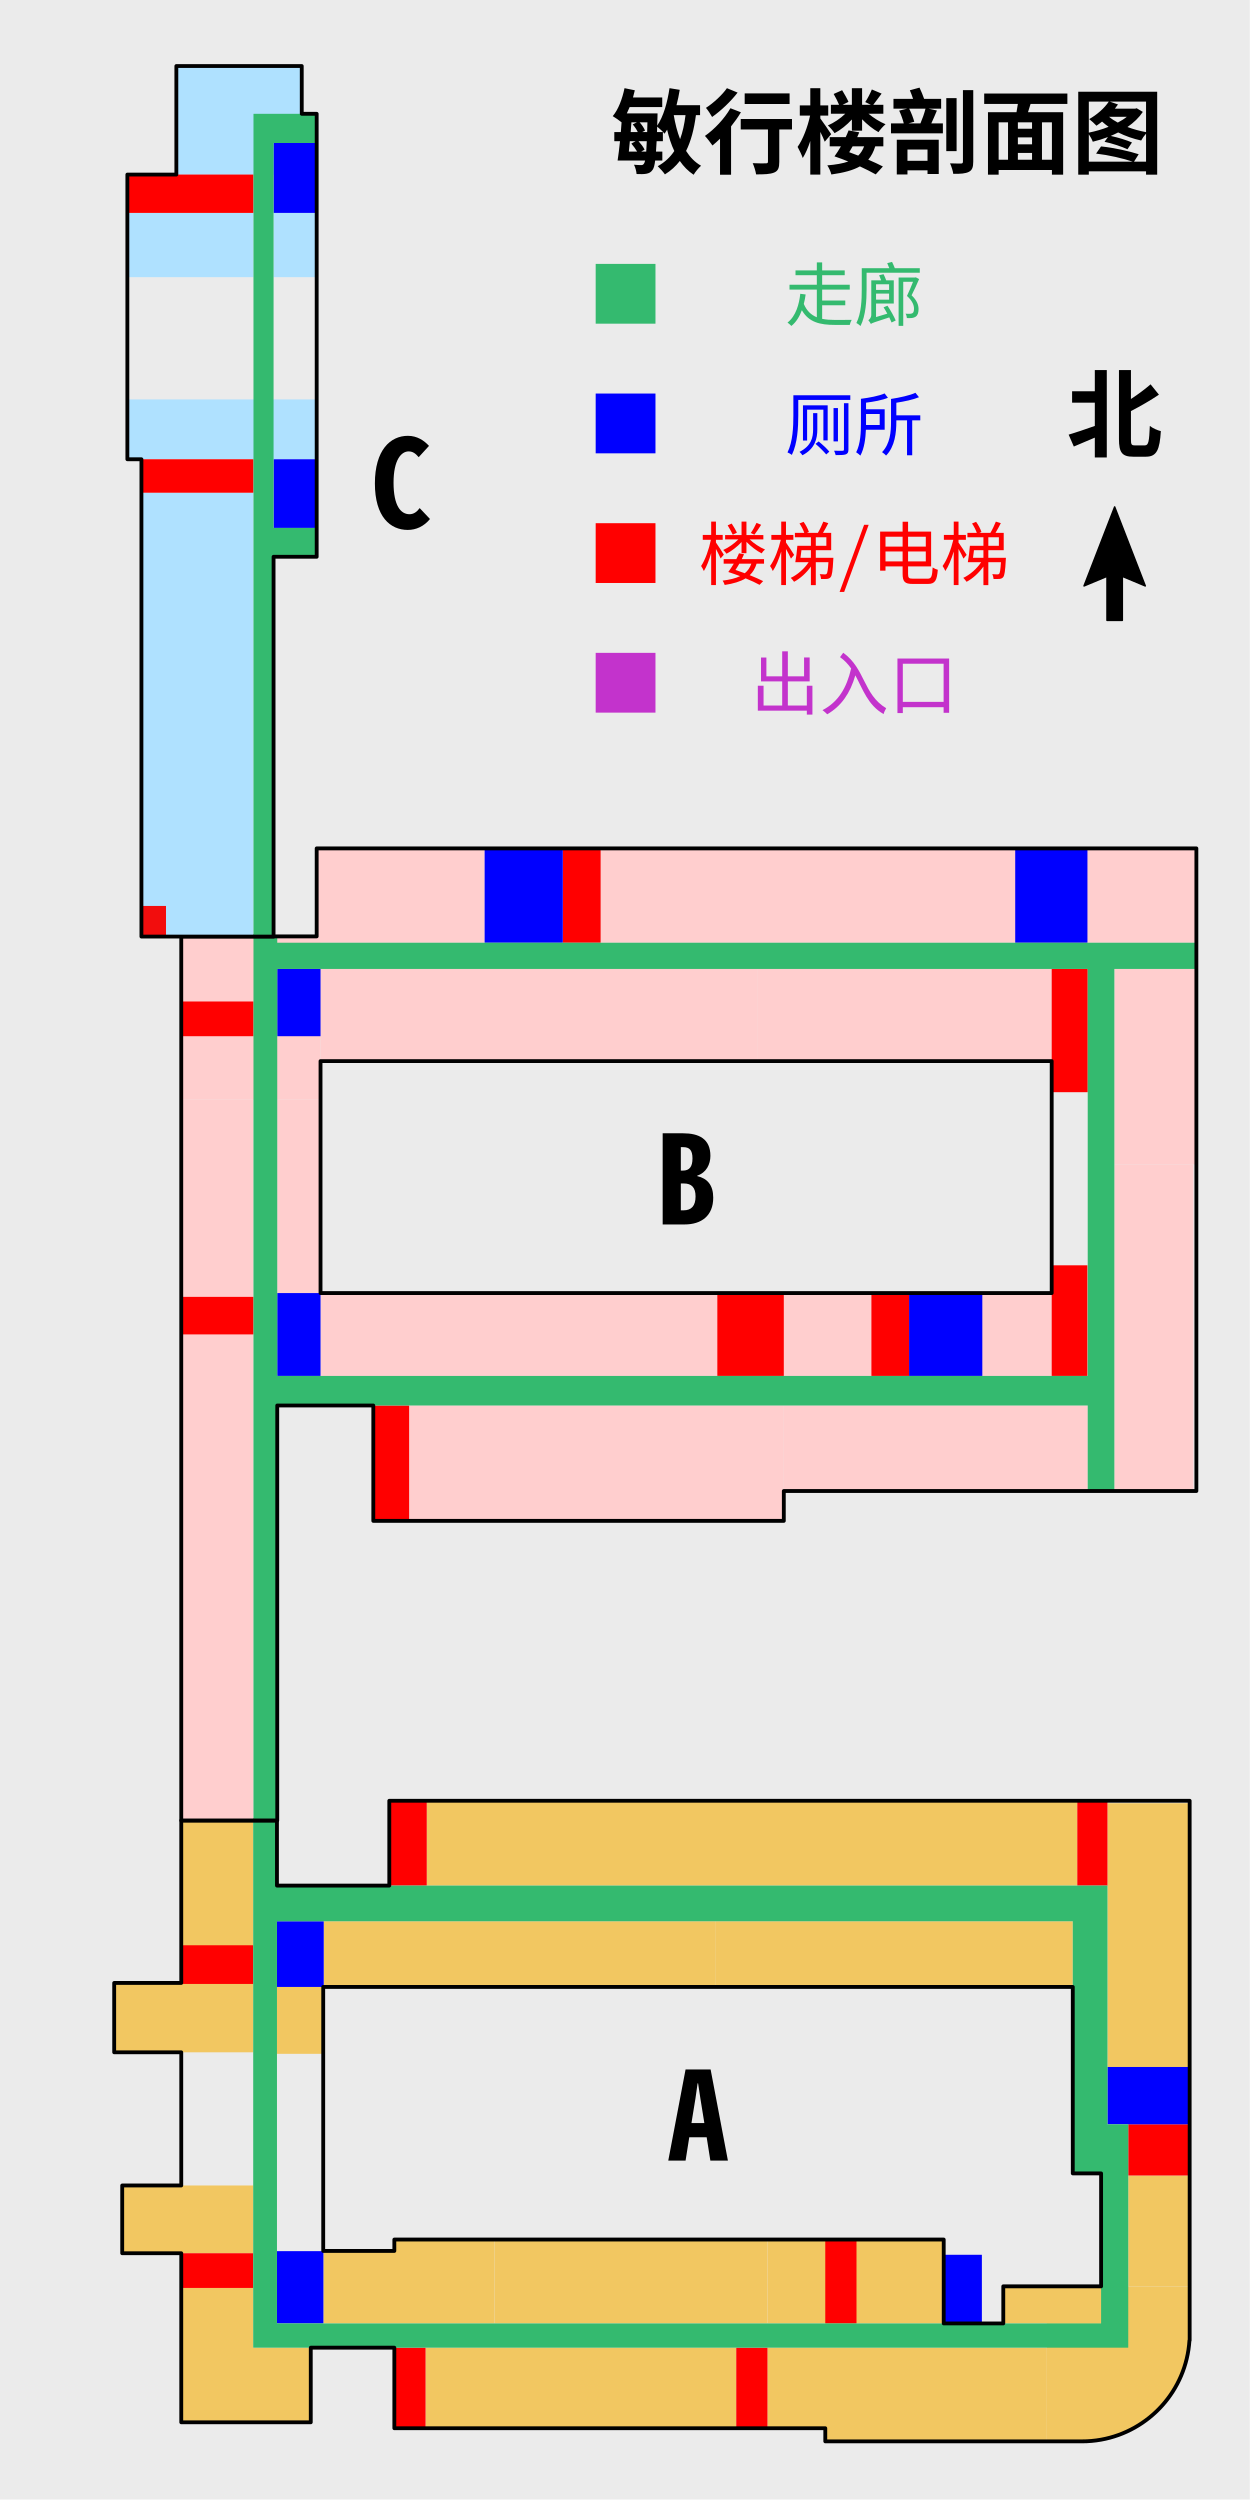
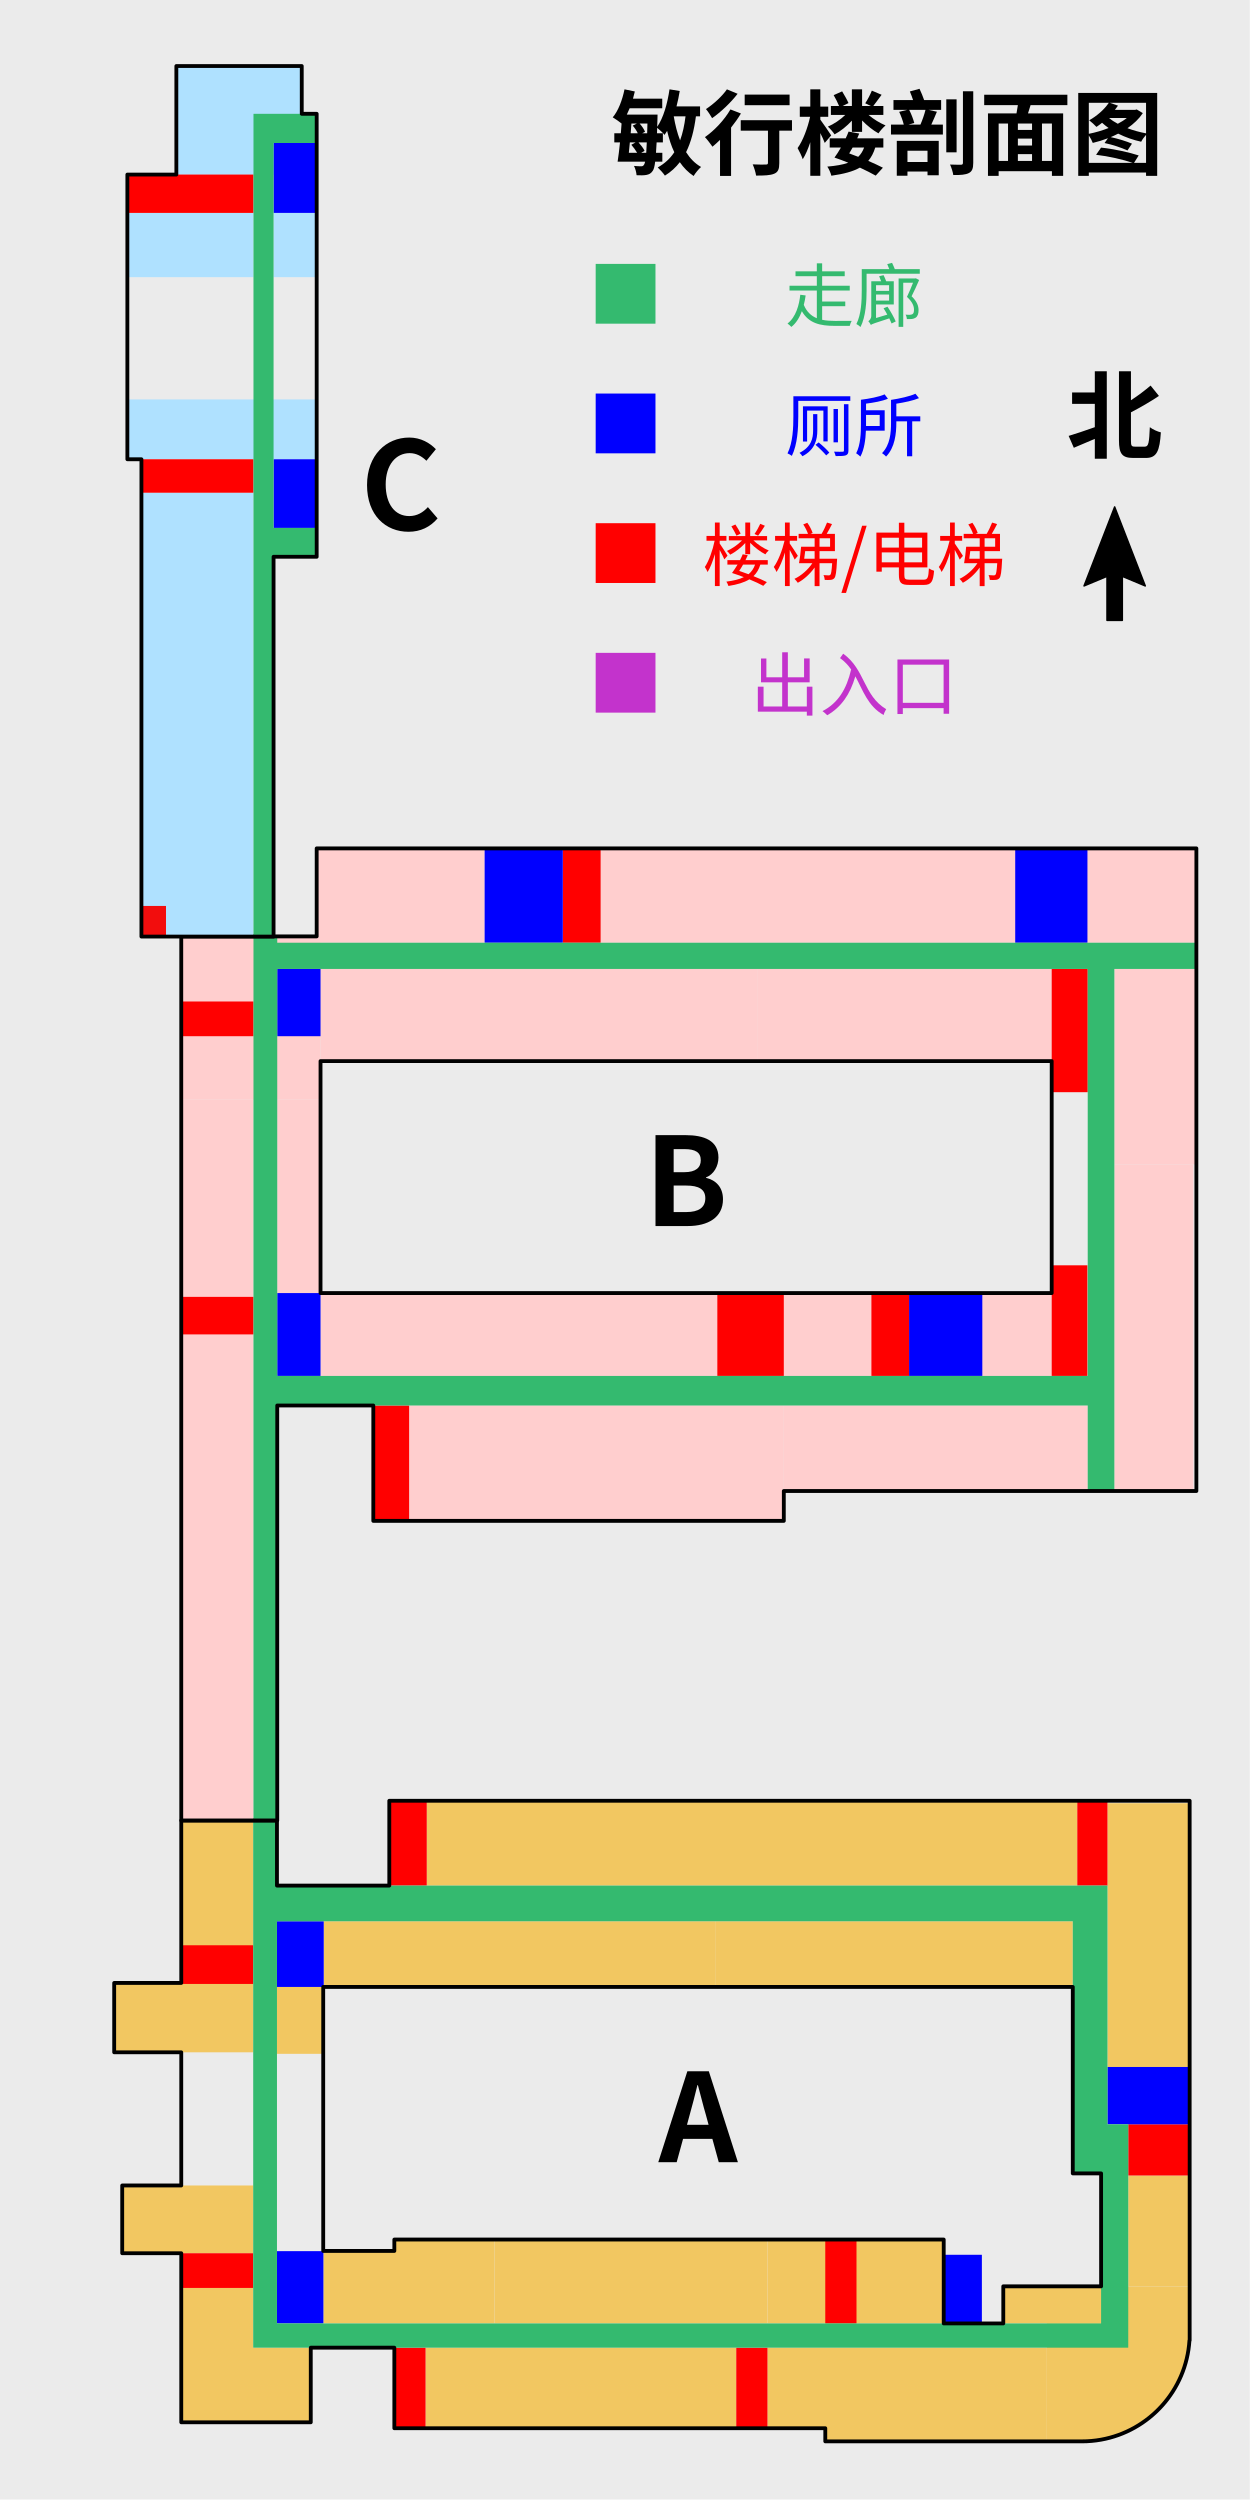
<svg xmlns="http://www.w3.org/2000/svg" width="100%" height="100%" viewBox="0 0 2717 5434" version="1.1" xml:space="preserve" style="fill-rule:evenodd;clip-rule:evenodd;stroke-linecap:round;stroke-linejoin:round;stroke-miterlimit:1.5;">
  <rect id="背景" x="0" y="-0" width="2716.53" height="5433.07" style="fill:#ebebeb;" />
  <g id="A">
    <g id="_3-4层">
      <rect id="zone-12x54-12x56" x="602.015" y="4318.82" width="100.528" height="145.395" style="fill:#f2c761;" />
      <rect id="zone-12x45-12x53" x="703.662" y="4176.07" width="852.295" height="142.75" style="fill:#f2c761;" />
      <rect id="zone-12x26-12x44" x="1555.96" y="4176.07" width="775.836" height="142.75" style="fill:#f2c761;" />
      <rect id="zone-12x24-12x29" x="2407.17" y="3919.47" width="178.68" height="573.308" style="fill:#f2c761;" />
      <rect id="zone-12x05-12x23" x="927.583" y="3914.16" width="1414.03" height="184.355" style="fill:#f2c761;" />
      <path id="zone-12x01-12x04" d="M550.361,4460.89l-302.165,0l-0,-150.758l145.788,-0l-0,-353.198l156.377,0l0,503.956Z" style="fill:#f2c761;" />
      <path id="zone-11x44-11x52" d="M1793.83,5278.01l-125.653,0l-0,-175.093l607.33,-0l0,203.645l-481.677,-0l0,-28.552Z" style="fill:#f2c761;" />
      <path id="zone-11x41-11x43" d="M2393.35,4969.56l192.499,-0l0,117.649l-0.461,-0c-6.782,108.509 -87.611,197.083 -192.496,215.728c-13.373,2.377 -27.137,3.618 -41.189,3.618l-76.193,-0l0,-256.354l117.84,0l-0,-80.641Z" style="fill:#f2c761;" />
      <rect id="zone-11x37-11x40" x="2452.35" y="4728.68" width="133.502" height="240.884" style="fill:#f2c761;" />
      <rect id="zone-11x34-11x36" x="2182.38" y="4969.56" width="210.969" height="80.641" style="fill:#f2c761;" />
      <rect id="zone-11x30-11x33" x="1668.18" y="4867.87" width="383.08" height="182.338" style="fill:#f2c761;" />
      <path id="zone-11x23-11x29" d="M1074.74,5050.2l-371.811,0l-0,-157.101l154.194,-0l-0,-25.237l217.617,0l0,182.338Z" style="fill:#f2c761;" />
      <rect id="zone-11x16-11x22" x="1074.74" y="4867.87" width="593.434" height="182.338" style="fill:#f2c761;" />
      <rect id="zone-11x06-11x15" x="924.973" y="5102.91" width="675.356" height="175.094" style="fill:#f2c761;" />
      <path id="zone-11x03-11x05" d="M675.492,5265.11l-281.508,-0l-0,-292.037l156.377,-0l0,129.845l125.131,-0l0,162.192Z" style="fill:#f2c761;" />
      <rect id="zone-11x01-11x02" x="265.637" y="4750.35" width="284.724" height="147.301" style="fill:#f2c761;" />
    </g>
    <g id="图标">
      <g id="楼梯">
        <rect x="846.166" y="3914.16" width="81.417" height="184.355" style="fill:#f00;" />
        <rect x="393.984" y="4228.22" width="156.377" height="84.072" style="fill:#f00;" />
        <rect x="857.126" y="5102.91" width="67.847" height="175.094" style="fill:#f00;" />
        <rect x="1600.33" y="5102.91" width="67.847" height="175.094" style="fill:#f00;" />
        <rect x="393.984" y="4897.65" width="156.377" height="75.42" style="fill:#f00;" />
        <rect x="2341.61" y="3914.16" width="65.552" height="184.355" style="fill:#f00;" />
        <rect x="2452.35" y="4617.38" width="133.502" height="111.294" style="fill:#f00;" />
        <rect x="1793.83" y="4867.87" width="67.847" height="182.338" style="fill:#f00;" />
      </g>
      <g id="厕所">
        <rect x="2407.17" y="4492.78" width="178.68" height="124.603" style="fill:#00f;" />
        <rect x="602.015" y="4893.1" width="100.917" height="157.101" style="fill:#00f;" />
        <rect x="602.015" y="4176.07" width="101.647" height="142.75" style="fill:#00f;" />
        <rect x="2051.26" y="4900.99" width="82.934" height="149.217" style="fill:#00f;" />
      </g>
      <path id="_3-4" d="M2452.35,5102.91l-1901.98,-0l0,-1145.98l51.654,0l-0,141.582l1805.15,-0l0,518.867l45.179,0l-0,485.529Zm-1850.33,-926.844l-0,874.135l1791.33,0l-0,-324.264l-61.553,0l-0,-549.871l-1729.78,-0Z" style="fill:#34ba6f;" />
    </g>
    <path id="_3-4轮廓" d="M265.637,4750.35l128.347,0l-0,-289.456l-145.788,0l-0,-150.758l145.788,-0l-0,-353.198l208.031,0l-0,141.582l244.151,-0l0,-184.355l1739.68,0l0,1173.05l-0.461,-0c-6.782,108.509 -87.611,197.083 -192.496,215.728c-13.373,2.377 -27.137,3.618 -41.189,3.618l-557.87,-0l0,-28.552l-936.704,0l-0,-175.093l-181.634,-0l0,162.192l-281.508,-0l-0,-367.457l-128.347,-0l-0,-147.301Zm2066.16,-26.244l-0,-405.284l-1629.25,-0l-0,573.814l154.583,-0l-0,-24.767l1194.13,0l0,182.338l129.475,0l0,-80.641l212.616,-0l-0,-245.46l-61.553,0Z" style="fill:none;stroke:#000;stroke-width:8.33px;" />
  </g>
  <g id="B">
    <g id="房间3-4F">
      <rect id="zone-22x52-22x63" x="696.699" y="2101.47" width="948.987" height="205.051" style="fill:#ffcece;" />
      <rect id="zone-22x45-22x51" x="1645.69" y="2101.47" width="640.278" height="204.949" style="fill:#ffcece;" />
      <rect id="zone-22x42-22x45" x="1703.7" y="2810.63" width="582.265" height="180.085" style="fill:#ffcece;" />
      <rect id="zone-22x34-22x41" x="1703.7" y="3054.98" width="660.565" height="185.865" style="fill:#ffcece;" />
      <rect id="zone-22x27-22x33" x="2422.14" y="2531.14" width="171.828" height="709.696" style="fill:#ffcece;" />
      <rect id="zone-22x23-22x26" x="2422.14" y="2106.08" width="178.303" height="425.063" style="fill:#ffcece;" />
      <rect id="zone-22x11-22x22" x="1305.54" y="1844.06" width="1294.91" height="205.051" style="fill:#ffcece;" />
      <rect id="zone-22x07-22x10" x="688.331" y="1844.06" width="365.068" height="205.051" style="fill:#ffcece;" />
      <rect id="zone-22x01-22x07" x="393.984" y="2035.73" width="302.716" height="354.684" style="fill:#ffcece;" />
      <rect id="zone-21x29-21x37" x="889.288" y="3054.98" width="814.411" height="250.78" style="fill:#ffcece;" />
      <rect id="zone-21x21-21x28" x="696.699" y="2810.63" width="862.462" height="180.085" style="fill:#ffcece;" />
      <rect id="zone-21x17-21x20" x="602.616" y="2390.41" width="94.083" height="420.216" style="fill:#ffcece;" />
      <rect id="zone-21x01-21x16" x="393.984" y="2390.41" width="156.979" height="1566.52" style="fill:#ffcece;" />
    </g>
    <g id="图标1">
      <g id="楼梯1">
        <rect x="393.984" y="2176.85" width="156.979" height="75.442" style="fill:#f00;" />
        <rect x="1223.28" y="1844.06" width="82.254" height="205.051" style="fill:#f00;" />
        <rect x="2285.96" y="2106.08" width="78.3" height="267.905" style="fill:#f00;" />
        <rect x="393.984" y="2818.89" width="156.979" height="81.562" style="fill:#f00;" />
        <rect x="811.414" y="3054.98" width="77.874" height="250.78" style="fill:#f00;" />
        <rect x="1559.16" y="2809.49" width="144.537" height="181.228" style="fill:#f00;" />
        <rect x="1894.12" y="2809.49" width="81.871" height="181.228" style="fill:#f00;" />
        <rect x="2285.96" y="2750.28" width="77.698" height="240.437" style="fill:#f00;" />
      </g>
      <g id="卫生间">
        <rect x="2206.68" y="1844.06" width="156.979" height="205.051" style="fill:#00f;" />
        <rect x="602.616" y="2810.63" width="94.083" height="180.085" style="fill:#00f;" />
        <rect x="1976" y="2810.63" width="159.16" height="180.085" style="fill:#00f;" />
        <rect x="602.616" y="2106.08" width="94.083" height="146.208" style="fill:#00f;" />
        <rect x="1053.4" y="1844.06" width="169.885" height="205.051" style="fill:#00f;" />
      </g>
      <path id="_3-4楼" d="M602.616,3054.98l0,901.959l-51.653,0l-0,-1921.62l51.653,0l0,13.792l1997.83,0l-0,56.974l-178.303,-0l0,1134.76l-57.878,-0l-0,-185.865l-1761.65,0Zm0,-948.895l0,884.634l1761.65,-0l-0,-884.634l-1761.65,-0Z" style="fill:#34ba6f;" />
    </g>
    <path id="_3-4轮廓1" d="M688.331,1844.06l1912.11,0l-0,1396.79l-896.746,-0l-0,64.915l-892.285,-0l-0,-250.78l-208.798,0l0,901.959l-208.632,0l-0,-1921.62l294.347,0l-0,-191.259Zm8.368,966.574l1589.27,0l-0,-504.207l-1589.27,-0l0,504.207Z" style="fill:none;stroke:#000;stroke-width:8.33px;" />
  </g>
  <g id="C">
    <g id="房间">
      <rect id="zone-32x06-32x07" x="594.621" y="462.765" width="93.71" height="139.707" style="fill:#afe1ff;" />
      <rect id="zone-32x03-32x05" x="383.312" y="143.552" width="272.57" height="236.375" style="fill:#afe1ff;" />
      <rect id="zone-32x01-32x02" x="276.841" y="462.765" width="274.122" height="139.707" style="fill:#afe1ff;" />
      <rect id="zone-31x15-31x18" x="276.841" y="868.221" width="410.722" height="130.026" style="fill:#afe1ff;" />
      <rect id="zone-31x01-31x14" x="307.414" y="1070.73" width="243.549" height="964.589" style="fill:#afe1ff;" />
    </g>
    <g id="楼梯2">
      <rect x="276.841" y="379.438" width="274.122" height="83.327" style="fill:#f00;" />
      <rect x="307.414" y="998.247" width="243.549" height="72.71" style="fill:#f00;" />
      <g id="厕所1">
        <rect x="594.621" y="310.822" width="93.71" height="151.943" style="fill:#00f;" />
        <rect x="594.621" y="998.247" width="93.71" height="149.242" style="fill:#00f;" />
      </g>
      <rect x="307.414" y="1969.16" width="53.386" height="66.159" style="fill:#f20d0d;" />
    </g>
    <path id="走廊" d="M550.963,2035.32l-0,-1787.93l137.368,0l-0,63.435l-93.71,-0l0,836.666l93.71,0l-0,62.721l-93.71,-0l0,825.106l-43.658,0Z" style="fill:#34ba6f;" />
    <path id="_1-3-4轮廓" d="M276.841,379.438l106.471,-0l-0,-235.886l272.57,-0l-0,103.835l32.449,0l-0,962.822l-93.71,-0l0,825.521l-287.207,-0l0,-1037.48l-30.573,-0l-0,-618.809Z" style="fill:none;stroke:#000;stroke-width:8.33px;" />
  </g>
  <g id="图例">
    <g>
      <path d="M2406.18,1252.71l-49.897,20.841l66.529,-171.672l66.529,171.672l-49.897,-20.841l0,95.658l-33.264,0l-0,-95.658Z" style="stroke:#000;stroke-width:3.33px;" />
-       <g transform="matrix(208.333,0,0,208.333,2526.98,977.891)" />
-       <text x="2318.64px" y="977.891px" style="font-family:'NotoSansMonoCJKsc-Bold', 'Noto Sans Mono CJK SC', sans-serif;font-weight:700;font-size:208.333px;">北</text>
+       <path d="M2322.81,947.474l11.25,25.833l45.625,-19.375l-0,43.145l26.042,-0l-0,-190.104l-26.042,-0l-0,46.126l-49.375,-0l-0,24.792l49.375,-0l-0,50.625c-21.25,7.5 -42.5,14.791 -56.875,18.958Zm178.125,-109.401c-11.458,9.811 -26.875,21.693 -42.708,31.901l-0,-63.001l-26.042,-0l-0,150.084c-0,29.375 6.875,38.334 30.833,38.334l27.917,-0c23.542,-0 29.792,-15.417 32.292,-55.625c-6.875,-1.459 -17.917,-6.459 -23.959,-11.25c-1.458,33.541 -2.708,42.291 -10.833,42.291l-21.458,0c-7.709,0 -8.75,-1.875 -8.75,-13.541l-0,-61.042c20.625,-10.625 42.5,-23.333 60.833,-35.625l-18.125,-22.526Z" style="fill-rule:nonzero;" />
    </g>
    <g>
      <g id="出入口">
        <rect x="1294.78" y="573.603" width="129.947" height="129.947" style="fill:#34ba6f;" />
-         <g transform="matrix(150,0,0,150,2006.62,696.177)" />
-         <text x="1706.62px" y="696.177px" style="font-family:'NotoSansMonoCJKsc-Regular', 'Noto Sans Mono CJK SC', sans-serif;font-size:150px;fill:#34ba6f;">走廊</text>
+         <path d="M1739.47,640.677c-2.25,22.05 -9.45,48.6 -27.75,62.55c2.55,1.8 6.45,5.252 8.4,7.373c10.65,-8.423 17.85,-20.723 22.8,-34.223c15,26.25 39.45,31.95 71.7,31.95l32.4,-0c0.6,-3.15 2.55,-8.25 4.2,-10.95c-6.6,0.15 -31.2,0.15 -36.15,0.15c-10.05,-0 -19.5,-0.6 -28.05,-2.4l-0,-29.55l50.25,-0l-0,-10.2l-50.25,-0l-0,-23.85l60,-0l-0,-10.5l-60,-0l-0,-20.7l49.05,-0l-0,-10.5l-49.05,-0l-0,-17.4l-11.55,-0l-0,17.4l-46.35,-0l-0,10.5l46.35,-0l-0,20.7l-59.4,-0l-0,10.5l59.4,-0l-0,60.15c-12.3,-4.95 -21.9,-13.8 -28.35,-28.95c1.8,-6.9 3.15,-13.8 4.05,-20.55l-11.7,-1.5Z" style="fill:#34ba6f;fill-rule:nonzero;" />
+         <path d="M1932.52,640.227l-0,13.2l-28.35,-0l-0,-13.2l28.35,-0Zm-0,-7.95l-28.35,-0l-0,-12.3l28.35,-0l-0,12.3Zm20.7,-27l-0,105.206l10.05,0l-0,-95.906l21.3,-0c-3.6,9.3 -8.4,20.85 -13.2,30.75c12,10.95 15.3,20.1 15.3,27.75c-0,4.5 -0.75,8.25 -3.3,9.75c-1.35,0.75 -3.15,1.2 -5.1,1.35c-2.55,0.15 -6.15,0.15 -9.9,-0.3c1.65,2.7 2.7,6.9 2.85,9.6c3.75,0.152 7.95,0.152 11.1,-0.15c3,-0.45 5.7,-1.35 7.95,-2.85c4.5,-3 6.3,-8.85 6.3,-16.65c-0.15,-8.7 -3.15,-18.45 -15.15,-29.85c5.55,-10.8 11.55,-24 16.35,-35.25l-7.2,-3.9l-1.5,0.45l-35.85,-0Zm-42.3,-4.95c1.5,3.3 3,7.35 4.35,11.1l-21.45,-0l-0,74.55c-0,6.75 -3.75,10.359 -6.45,12.166c1.8,1.807 4.5,5.719 5.55,8.126c2.7,-2.107 7.5,-3.762 40.05,-14.292c1.95,4.209 3.75,7.973 4.95,11.133l9,-4.364c-3.45,-8.419 -11.1,-22.069 -17.85,-32.119l-8.55,3.45c2.7,4.2 5.55,9 8.1,13.8l-24.45,7.35l-0,-29.4l38.55,-0l-0,-50.4l-16.5,-0c-1.5,-4.2 -3.6,-9.3 -5.7,-13.35l-9.6,2.25Zm17.55,-26.292c1.5,3.311 3.15,7.378 4.5,10.992l-59.85,-0l-0,46.35c-0,21.6 -0.9,51.6 -11.7,72.937c2.55,1.053 7.05,4.514 9,6.471c11.55,-22.708 13.2,-56.458 13.2,-79.558l-0,-36.3l115.65,-0l-0,-9.9l-54.3,-0c-1.65,-4.217 -3.9,-9.488 -6,-13.704l-10.5,2.712Z" style="fill:#34ba6f;fill-rule:nonzero;" />
      </g>
      <g id="厕所2">
        <rect x="1294.78" y="855.416" width="129.947" height="129.947" style="fill:#00f;" />
-         <g transform="matrix(150,0,0,150,2006.62,977.99)" />
-         <text x="1706.62px" y="977.99px" style="font-family:'NotoSansMonoCJKsc-Regular', 'Noto Sans Mono CJK SC', sans-serif;font-size:150px;fill:#00f;">厕所</text>
+         <path d="M1811.77,889.04l-0,72.45l9.6,0l-0,-72.45l-9.6,0Zm22.65,-10.5l-0,100.5c-0,2.1 -0.75,2.85 -3,2.85c-2.4,0.15 -10.05,0.15 -18.45,-0.15c1.35,2.85 2.85,7.05 3.45,9.6c11.1,0 18,-0.15 22.05,-1.65c4.2,-1.65 5.7,-4.5 5.7,-10.8l-0,-100.35l-9.75,0Zm-61.8,88.35c8.25,6.9 18.15,16.8 23.25,22.95l6.75,-6c-4.8,-6.15 -15,-15.6 -23.25,-22.2l-6.75,5.25Zm-27.3,-83.7l-0,76.5l9,0l-0,-67.2l35.4,0l-0,66.9l9.3,0l-0,-76.2l-53.7,0Zm22.05,16.95l-0,35.4c-0,16.95 -3.6,35.7 -29.55,48.75c1.95,1.5 5.1,5.25 6.3,7.355c27.6,-14.105 32.4,-36.605 32.4,-55.955l-0,-35.55l-9.15,0Zm-42.9,-38.85l-0,44.1c-0,23.55 -1.05,56.55 -12.75,80.1c2.7,0.9 7.35,3.75 9.45,5.4c12.3,-24.75 13.95,-60.75 13.95,-85.5l-0,-34.05l113.1,0l-0,-10.05l-123.75,0Z" style="fill:#00f;fill-rule:nonzero;" />
+         <path d="M1936.72,869.196l-0,49.994c-0,20.857 -1.65,47.288 -19.5,65.761c2.4,1.5 7.05,5.255 8.7,7.509c19.35,-19.523 22.35,-50.611 22.35,-73.27l-0,-3.45l23.25,0l-0,75.968l11.25,0l-0,-75.968l17.55,0l-0,-10.8l-52.05,0l-0,-27.485c17.25,-2.702 36.45,-6.609 49.2,-12.016l-7.65,-9.612c-12.3,5.707 -34.35,10.514 -53.1,13.369Zm-54.3,56.744l-0,-24l29.7,0l-0,24l-29.7,0Zm40.35,-68.759c-11.85,5.41 -33.45,9.467 -51.45,11.722l-0,52.537c-0,19.507 -0.75,45.488 -10.35,63.811c2.4,1.352 7.2,5.105 9.15,7.209c8.55,-15.618 11.25,-37.396 12,-56.32l40.8,0l-0,-44.4l-40.5,0l-0,-14.423c16.8,-2.105 35.4,-5.41 47.55,-10.669l-7.2,-9.467Z" style="fill:#00f;fill-rule:nonzero;" />
      </g>
      <g id="楼梯3">
        <rect x="1294.78" y="1137.23" width="129.947" height="129.947" style="fill:#f00;" />
-         <g transform="matrix(150,0,0,150,2194.12,1259.8)" />
-         <text x="1519.12px" y="1259.8px" style="font-family:'NotoSansMonoCJKsc-Regular', 'Noto Sans Mono CJK SC', sans-serif;font-size:150px;fill:#f00;">楼梯/电梯</text>
+         <path d="M1589.77,1143.96c4.05,6.464 8.7,15.333 11.1,20.444l9,-4.659c-2.25,-4.962 -7.2,-13.378 -11.4,-19.692l-8.7,3.907Zm62.7,-5.412c-2.85,6.614 -8.25,16.235 -12.45,22.099l7.8,3.757c4.5,-5.561 9.75,-13.98 14.7,-21.647l-10.05,-4.209Zm-32.55,-2.705l-0,29.311l-35.7,0l-0,9.45l28.65,0c-9,9.307 -21.75,18.164 -32.85,22.967c2.4,1.952 5.55,5.554 7.2,8.107c10.8,-5.555 23.4,-15.162 32.7,-25.369l-0,24.316l10.65,0l-0,-24.766c9.45,9.907 22.35,19.664 33,25.069c1.5,-2.553 4.8,-6.455 7.35,-8.407c-10.95,-4.503 -24.15,-13.06 -33.3,-21.917l29.7,0l-0,-9.45l-36.75,0l-0,-29.311l-10.65,0Zm21.3,91.411c-3,8.714 -7.65,15.474 -14.25,20.881c-6.6,-2.403 -13.5,-4.957 -20.25,-7.21c2.7,-3.904 5.55,-8.711 8.4,-13.671l26.1,0Zm-50.1,18.178c8.7,2.853 17.4,5.857 25.65,9.012c-9.75,4.807 -22.35,7.812 -37.95,9.764c1.65,2.253 3.6,6.46 4.5,9.464c19.2,-3.004 34.2,-7.511 45.45,-14.421c11.85,4.807 22.35,9.764 30.3,14.121l7.8,-8.111c-7.8,-3.907 -17.85,-8.412 -29.1,-12.919c6.9,-6.61 11.85,-14.871 14.85,-25.088l16.2,0l-0,-9.75l-48.45,0c1.8,-3.6 3.45,-7.2 4.95,-10.65l-10.95,-2.1c-1.65,4.05 -3.6,8.4 -5.85,12.75l-27.45,0l-0,9.75l22.05,0c-4.05,6.762 -8.25,13.071 -12,18.178Zm-37.2,-109.589l-0,29.011l-18.3,0l-0,10.5l17.7,0c-4.05,20.417 -12.6,44.433 -21.3,57.043c1.95,2.702 4.65,7.654 6,10.957c5.85,-9.157 11.4,-23.717 15.9,-39.029l-0,69.502l10.35,-0l-0,-78.506c3.9,7.204 8.25,15.909 10.2,20.564l6.9,-8.107c-2.4,-4.353 -13.35,-21.314 -17.1,-26.419l-0,-6.005l14.7,0l-0,-10.5l-14.7,0l-0,-29.011l-10.35,0Z" style="fill:#f00;fill-rule:nonzero;" />
+         <path d="M1706.17,1135.85l-0,29.008l-21.45,0l-0,10.5l20.55,0c-4.8,20.55 -13.95,44.4 -23.4,57c2.1,2.7 4.8,7.65 6,10.95c6.75,-9.9 13.35,-25.8 18.3,-42.45l-0,72.952l10.35,-0l-0,-78.502c4.05,7.35 8.85,16.2 10.8,21l6.9,-8.1c-2.55,-4.35 -13.95,-21.75 -17.7,-26.85l-0,-6l16.05,0l-0,-10.5l-16.05,0l-0,-29.011l-10.35,0.003Zm64.5,62.158l-0,16.5l-22.65,0l2.1,-16.5l20.55,0Zm-29.4,-9.6c-0.9,11.4 -2.7,26.25 -4.5,35.7l28.95,0c-9.3,14.25 -24.45,27.45 -38.85,34.05c2.25,2.1 5.55,6.014 7.2,8.576c13.35,-7.076 26.7,-19.226 36.6,-33.176l-0,40.404l10.65,0l-0,-49.854l27.45,0c-1.05,16.65 -2.25,23.25 -3.75,25.05c-1.05,1.2 -2.1,1.5 -4.05,1.5c-1.8,0 -6.15,-0.15 -11.1,-0.6c1.65,2.85 2.55,7.35 2.85,10.5c5.25,0.153 10.35,0.153 13.2,-0.15c3.3,-0.45 5.55,-1.35 7.65,-3.75c3,-3.6 4.5,-13.5 5.7,-37.65c0.15,-1.5 0.3,-4.5 0.3,-4.5l-38.25,0l-0,-16.5l33.45,0l-0,-37.65l-17.85,0c3.9,-6.314 7.95,-14.132 11.55,-21.201l-10.8,-3.307c-2.85,7.216 -7.65,17.592 -11.85,24.508l-24,0l4.5,-1.954c-1.95,-6.164 -6.6,-15.338 -11.55,-22.104l-8.85,3.609c4.2,6.167 8.25,14.285 10.35,20.449l-20.4,0l-0,9.6l34.8,0l-0,18.45l-29.4,0Zm40.05,-18.45l22.95,0l-0,18.45l-22.95,0l-0,-18.45Z" style="fill:#f00;fill-rule:nonzero;" />
+         <path d="M1828.87,1288.75l10.05,0l44.85,-145.95l-9.9,0l-45,145.95Z" style="fill:#f00;fill-rule:nonzero;" />
+         <path d="M1953.82,1200.7l-0,21.6l-37.2,0l-0,-21.6l37.2,0Zm11.85,0l38.55,0l-0,21.6l-38.55,0l-0,-21.6Zm-11.85,-10.5l-37.2,0l-0,-21.45l37.2,0l-0,21.45Zm11.85,0l-0,-21.45l38.55,0l-0,21.45l-38.55,0Zm-60.75,-32.55l-0,84.9l11.7,0l-0,-9.3l37.2,0l-0,15.9c-0,17.55 4.95,22.2 21.75,22.2l33.15,0c16.05,0 19.65,-7.95 21.6,-30.75c-3.45,-0.9 -8.25,-3 -11.25,-5.1c-1.05,19.5 -2.55,24.45 -10.95,24.45l-31.8,0c-9,0 -10.65,-1.8 -10.65,-10.5l-0,-16.2l50.1,0l-0,-75.6l-50.1,0l-0,-21.506l-11.85,0l-0,21.506l-48.9,0Z" style="fill:#f00;fill-rule:nonzero;" />
+         <path d="M2064.97,1135.85l-0,29.008l-21.45,0l-0,10.5l20.55,0c-4.8,20.55 -13.95,44.4 -23.4,57c2.1,2.7 4.8,7.65 6,10.95c6.75,-9.9 13.35,-25.8 18.3,-42.45l-0,72.952l10.35,-0l-0,-78.502c4.05,7.35 8.85,16.2 10.8,21l6.9,-8.1c-2.55,-4.35 -13.95,-21.75 -17.7,-26.85l-0,-6l16.05,0l-0,-10.5l-16.05,0l-0,-29.011l-10.35,0.003Zm64.5,62.158l-0,16.5l-22.65,0l2.1,-16.5l20.55,0Zm-29.4,-9.6c-0.9,11.4 -2.7,26.25 -4.5,35.7l28.95,0c-9.3,14.25 -24.45,27.45 -38.85,34.05c2.25,2.1 5.55,6.014 7.2,8.576c13.35,-7.076 26.7,-19.226 36.6,-33.176l-0,40.404l10.65,0l-0,-49.854l27.45,0c-1.05,16.65 -2.25,23.25 -3.75,25.05c-1.05,1.2 -2.1,1.5 -4.05,1.5c-1.8,0 -6.15,-0.15 -11.1,-0.6c1.65,2.85 2.55,7.35 2.85,10.5c5.25,0.153 10.35,0.153 13.2,-0.15c3.3,-0.45 5.55,-1.35 7.65,-3.75c3,-3.6 4.5,-13.5 5.7,-37.65c0.15,-1.5 0.3,-4.5 0.3,-4.5l-38.25,0l-0,-16.5l33.45,0l-0,-37.65l-17.85,0c3.9,-6.314 7.95,-14.132 11.55,-21.201l-10.8,-3.307c-2.85,7.216 -7.65,17.592 -11.85,24.508l-24,0l4.5,-1.954c-1.95,-6.164 -6.6,-15.338 -11.55,-22.104l-8.85,3.609c4.2,6.167 8.25,14.285 10.35,20.449l-20.4,0l-0,9.6l34.8,0l-0,18.45l-29.4,0Zm40.05,-18.45l22.95,0l-0,18.45l-22.95,0l-0,-18.45Z" style="fill:#f00;fill-rule:nonzero;" />
      </g>
      <g id="楼梯4">
        <rect x="1294.78" y="1419.04" width="129.947" height="129.947" style="fill:#c333cc;" />
-         <g transform="matrix(150,0,0,150,2081.62,1541.62)" />
-         <text x="1631.62px" y="1541.62px" style="font-family:'NotoSansMonoCJKsc-Regular', 'Noto Sans Mono CJK SC', sans-serif;font-size:150px;fill:#c333cc;">出入口</text>
+         <path d="M1647.22,1492.57l-0,54.3l106.5,-0l-0,8.594l12.15,0l-0,-62.894l-12.15,-0l-0,43.05l-41.25,-0l-0,-52.5l47.4,-0l-0,-51.95l-12.15,0l-0,41l-35.25,-0l-0,-54.366l-12.3,-0l-0,54.366l-34.35,-0l-0,-40.85l-11.7,0l-0,51.8l46.05,-0l-0,52.5l-40.5,-0l-0,-43.05l-12.45,-0Z" style="fill:#c333cc;fill-rule:nonzero;" />
+         <path d="M1825.87,1430.47c9.9,6.9 17.55,15.3 24.15,24.6c-9.75,42.75 -28.5,73.2 -62.25,90.6c3,2.1 8.25,6.75 10.35,9c30.45,-17.7 49.65,-45.3 61.05,-84.6c16.5,30.3 27.15,64.95 61.5,84.15c0.6,-3.6 3.6,-9.6 5.55,-12.75c-49.95,-29.85 -45.45,-86.25 -93.45,-120.6l-6.9,9.6Z" style="fill:#c333cc;fill-rule:nonzero;" />
+         <path d="M1950.67,1433.47l-0,118.544l11.7,0l-0,-12.794l88.65,-0l-0,12.192l12,-0l-0,-117.942l-112.35,-0Zm11.7,94.2l-0,-82.95l88.65,-0l-0,82.95l-88.65,-0Z" style="fill:#c333cc;fill-rule:nonzero;" />
      </g>
    </g>
-     <g transform="matrix(200,0,0,200,2529.25,361.658)" />
-     <text x="1329.25px" y="361.658px" style="font-family:'NotoSansMonoCJKsc-Bold', 'Noto Sans Mono CJK SC', sans-serif;font-weight:700;font-size:200px;">敏行楼剖面图</text>
+     <path d="M1455.25,194.183c-4.6,31.275 -13.2,61.875 -26.8,81.475l0.6,-17c0,-2.8 0.2,-9.6 0.2,-9.6l-66.8,0c2.2,-4.4 4.2,-9 6.2,-13.8l70.8,0l0,-20.8l-63.6,0c1.4,-5.218 2.8,-10.437 4,-15.659l-22.4,-4.616c-4.8,23.275 -13.4,46.475 -25.6,60.875c5.2,3 14.8,9.8 19.2,13.4l-1.6,21.2l-14.2,0l0,19.8l12.4,0c-1.6,15.6 -3.4,30.4 -5.2,42l59.8,0c-0.8,3.4 -1.6,5.4 -2.4,6.6c-1.8,2.8 -3.4,3.4 -6.2,3.4c-3.2,0 -9,-0.2 -15.6,-0.8c3,5.6 5.2,14.4 5.6,20.2c8.2,0.407 16,0.407 21.2,-0.6c6,-1.2 10,-3 14,-9c2.2,-3.2 4,-9.2 5.2,-19.8l15.6,0l0,-19.4l-13.8,0l1.4,-22.6l13.6,0l0,-19.8l-12.8,0l0.4,-11.8c4.8,3.8 13,11.4 16,15.4c2,-2.8 3.8,-5.6 5.6,-8.8c4,17.01 9,32.629 15.6,46.441c-9,13.616 -20.8,24.625 -36,33.034c4.6,4.207 12.8,13.416 15.6,17.819c13,-8.006 23.6,-17.819 32.4,-29.231c8.2,12.012 18,22.025 30,30.034c3.6,-6.209 11,-15.218 16.2,-19.622c-13.4,-7.609 -24,-18.618 -32.6,-32.234c10.6,-21.222 17.4,-47.241 21.4,-77.841l9,0l0,-21.6l-51.2,0c2.8,-10.825 5.2,-22.05 7,-33.475l-22.2,-3.6Zm-49.4,115.275l-1.2,22.6l-10.8,0l7.2,-4.2c-2.4,-5.4 -8,-12.6 -13.2,-18.4l18,0Zm0.8,-19.8l-10.8,0l6.2,-3.2c-2,-5.4 -6.8,-12.4 -11.8,-18l17,0l-0.6,21.2Zm-34.4,25c4.4,5.2 9.4,11.8 12.6,17.4l-18,0l2.2,-22.6l12.6,0l-9.4,5.2Zm3,-41.6c4.2,4.8 8.6,11.2 11,16.6l-15.4,0l1.6,-21.2l12,0l-9.2,4.6Zm114.8,-20.2c-2.4,19.616 -6.2,37.029 -11.8,52.241c-6.2,-15.812 -10.6,-33.425 -13.8,-52.241l25.6,0Z" style="fill-rule:nonzero;" />
+     <path d="M1618.65,205.658l0,23l97.6,0l0,-23l-97.6,0Zm-38.6,-11.462c-9.6,14.062 -29,32.262 -45.6,42.862c4.2,4.8 10.4,14.4 13.4,19.8c19.2,-13.4 40.8,-34 55.4,-53.009l-23.2,-9.653Zm30,67.062l0,22.8l59.2,0l0,69.8c0,3 -1.2,3.8 -4.8,3.8c-3.6,0.2 -17,0.2 -28.4,-0.4c3.2,7 6.4,17.4 7.4,24.4c17.8,0 30.6,-0.4 39.2,-4c8.8,-3.6 11.2,-10.4 11.2,-23.2l0,-70.4l27.6,0l0,-22.8l-111.4,0Zm-22.4,-23.4c-13,22.8 -35,46 -55.4,60.2c4.8,5 13,15.8 16.4,20.8c5.4,-4.4 10.8,-9.4 16.4,-14.8l0,78.413l24,-0l0,-105.213c8,-10 15.4,-20.4 21.4,-30.6l-22.8,-8.8Z" style="fill-rule:nonzero;" />
+     <path d="M1895.05,196.98c-3.2,8.219 -9.4,20.047 -14.4,27.466l12.4,6.012l-19.2,0l0,-36.284l-22.2,0l0,36.284l-20.4,0l13,-6.412c-2.8,-6.816 -9,-17.644 -13.8,-25.463l-18.4,8.222c4.2,7.216 9,16.638 11.8,23.653l-17.8,0l0,19.4l31.2,0c-10.6,10.4 -24.8,19.8 -37.8,25.4c4.6,4 11.4,11.8 14.6,16.8c13,-6.8 26.6,-17.8 37.6,-29.8l0,24.4l22.2,0l0,-24.8c10.8,11.2 24,21.6 35.6,28c3.4,-5.2 10.4,-13.2 15.4,-17.2c-12.4,-5.2 -26.2,-13.6 -37,-22.8l32.2,0l0,-19.4l-22,0c5.4,-6.612 11.4,-15.634 18.2,-24.456l-21.2,-9.022Zm-16.8,123.678c-3,8.213 -7.2,14.822 -12.8,20.232l-19.6,-7.41l7.4,-12.822l25,0Zm-64.4,21.835c10.2,3.403 20.2,7.209 30,11.215c-11.8,4.207 -26.8,6.81 -45.6,8.413c3.2,4.606 7.2,13.219 8.8,19.828c26.8,-3.803 46.8,-9.012 62,-17.625c13.4,6.209 25.2,12.219 34.4,17.425l15.6,-17.225c-8.6,-4.406 -19.6,-9.612 -31.8,-14.822c6.6,-7.809 11.6,-17.225 15.2,-29.044l17.6,0l0,-20l-56.8,0l4.4,-10.4l-23.2,-4.2c-1.8,4.8 -3.8,9.6 -6.2,14.6l-34.8,0l0,20l24.4,0c-4.6,8.013 -9.4,15.625 -14,21.835Zm-52.6,-148.319l0,37.484l-22.8,0l0,22.2l22.4,0c-5.2,24.2 -15.8,52.4 -27.2,68.004c3.6,6.409 9,17.425 11.2,24.237c6,-9.416 11.6,-22.434 16.4,-37.041l0,73.094l21.8,0l0,-92.894c4,8 7.6,15.8 9.6,21.4l14,-16.4c-3.4,-5.4 -18.4,-27.4 -23.6,-34.2l0,-6.2l17.2,0l0,-22.2l-17.2,0l0,-37.484l-21.8,0Z" style="fill-rule:nonzero;" />
+     <path d="M2093.05,198.396l0,155.262c0,3.4 -1.2,4.4 -4.4,4.4c-3.2,0 -13.4,0 -23.6,-0.4c3,6.6 6.2,16.6 7,22.8c16,0.204 26.8,-0.6 34,-4.4c7,-3.6 9.4,-10 9.4,-22.2l0,-155.462l-22.4,-0Zm-36.2,17.459l0,115.203l22.4,0l0,-115.203l-22.4,0Zm-80.6,23.003l35.4,0c-2.4,9.8 -6.8,22.4 -11,32l-26.2,0l12.8,-3.6c-2,-7.8 -6.4,-19.4 -11,-28.4Zm1.4,-40.062c2.4,5.619 5,12.444 7,18.662l-42.6,0l0,21.4l29.6,0l-17.2,4.2c4,8.4 8,19.6 10,27.8l-27.8,0l0,21.6l112.8,0l0,-21.6l-25.2,0c4,-8.4 8.2,-18.4 12.2,-28l-18,-4l27.2,0l0,-21.4l-37,0c-2.4,-7.221 -6.4,-16.856 -10,-24.481l-21,5.819Zm-28.4,107.462l0,75.66l23.2,-0l0,-9.06l43.6,0l0,8.054l24.4,-0l0,-74.654l-91.2,0Zm23.2,45.8l0,-24.4l43.6,0l0,24.4l-43.6,0Z" style="fill-rule:nonzero;" />
+     <path d="M2212.45,301.258l30.8,0l0,15l-30.8,0l0,-15Zm0,-18.8l0,-14l30.8,0l0,14l-30.8,0Zm0,52.6l30.8,0l0,14.8l-30.8,0l0,-14.8Zm-73.2,-129.2l0,22.6l73.2,0c-0.8,6 -2,12.2 -3,18l-62,0l0,135.866l23.2,0l0,-10.266l115.8,0l0,10.266l24.4,0l0,-135.866l-76.4,0l5.6,-18l80,0l0,-22.6l-180.8,0Zm31.4,144l0,-81.4l20.4,0l0,81.4l-20.4,0Zm115.8,0l-21.6,0l0,-81.4l21.6,0l0,81.4Z" style="fill-rule:nonzero;" />
+     <path d="M2343.65,202.058l0,180.257l23,-0l0,-7.257l124.4,0l0,7.257l24.2,-0l0,-180.257l-171.6,0Zm38.8,134.4c26.8,3 59.8,10.6 79.8,17.6l-95.6,0l0,-59.6c3.4,4.8 7,11.6 8.6,16.2c11,-2.6 22,-6 33,-10.2l-7.4,10.4c16.8,3.4 38,10.6 49.8,16.2l9.8,-14.8c-11.4,-5 -30.2,-10.8 -46.2,-14.2c5.4,-2.4 11,-4.8 16.2,-7.6c15.4,7.8 32.6,13.8 50,17.6c2.2,-4.4 6.6,-10.6 10.6,-15l0,61l-26.2,0l10.2,-16.2c-20.6,-6.8 -54.4,-14.2 -81.8,-17l-10.8,15.6Zm27.6,-113c-9.6,14.6 -26.4,29 -42.6,38c4.6,3.4 12.2,10.4 15.8,14.4c4,-2.6 8,-5.6 12.2,-9c4.4,4 9.2,7.8 14.2,11.4c-13.6,5.4 -28.6,9.8 -43,12.6l0,-67.4l43.4,0Zm2.2,0l78.8,0l0,66.4c-13.8,-2.6 -27.8,-6.4 -40.4,-11.2c13.6,-9.4 25.2,-20.4 33.4,-32.8l-13.4,-8l-3.4,1l-44,0c2.4,-3 4.8,-6.2 6.8,-9.2l-17.8,-6.2Zm17.4,45.6c-7.2,-3.8 -13.6,-8 -19,-12.6l38.6,0c-5.6,4.6 -12.4,8.8 -19.6,12.6Z" style="fill-rule:nonzero;" />
    <g id="楼号">
-       <g transform="matrix(266.667,0,0,266.667,1584.03,4696.28)" />
-       <text x="1450.7px" y="4696.28px" style="font-family:'NotoSansMonoCJKsc-Bold', 'Noto Sans Mono CJK SC', sans-serif;font-weight:700;font-size:266.667px;">A</text>
-       <g transform="matrix(266.667,0,0,266.667,1558,2661.46)" />
-       <text x="1424.66px" y="2661.46px" style="font-family:'NotoSansMonoCJKsc-Bold', 'Noto Sans Mono CJK SC', sans-serif;font-weight:700;font-size:266.667px;">B</text>
-       <g transform="matrix(266.667,0,0,266.667,937.531,1148.66)" />
-       <text x="804.198px" y="1148.65px" style="font-family:'NotoSansMonoCJKsc-Bold', 'Noto Sans Mono CJK SC', sans-serif;font-weight:700;font-size:266.667px;">C</text>
+       <path d="M1430.83,4699.74l40,0l13.867,-50.666l63.733,-0l13.867,50.666l41.6,0l-63.2,-197.6l-46.667,0l-63.2,197.6Zm62.4,-81.333l5.867,-21.6c5.867,-20.533 11.467,-42.933 16.8,-64.533l1.067,-0c5.866,21.066 11.2,44 17.333,64.533l5.867,21.6l-46.934,0Z" style="fill-rule:nonzero;" />
+       <path d="M1424.8,2664.93l70.4,0c43.467,0 76.267,-18.4 76.267,-58.133c-0,-26.4 -15.467,-41.6 -36.8,-46.667l-0,-1.066c16.8,-6.134 26.933,-24.534 26.933,-42.934c0,-36.8 -30.933,-48.8 -71.466,-48.8l-65.334,0l0,197.6Zm39.467,-117.066l-0,-50.134l23.467,0c23.733,0 35.466,6.934 35.466,24.267c0,15.733 -10.666,25.867 -35.733,25.867l-23.2,-0Zm-0,86.666l-0,-57.6l27.467,0c27.2,0 41.333,8.267 41.333,27.467c-0,20.533 -14.667,30.133 -41.333,30.133l-27.467,0Z" style="fill-rule:nonzero;" />
+       <path d="M887.931,1155.86c25.867,0 46.934,-10.133 63.2,-29.066l-21.066,-24.534c-10.4,11.467 -23.467,19.467 -40.534,19.467c-31.2,-0 -51.2,-25.867 -51.2,-68.8c0,-42.4 22.134,-68 52,-68c14.934,-0 26.4,6.933 36.534,16.533l20.533,-25.066c-12.8,-13.334 -32.533,-25.334 -57.867,-25.334c-49.866,0 -91.733,38.134 -91.733,103.2c0,65.867 40.533,101.6 90.133,101.6Z" style="fill-rule:nonzero;" />
    </g>
  </g>
</svg>
